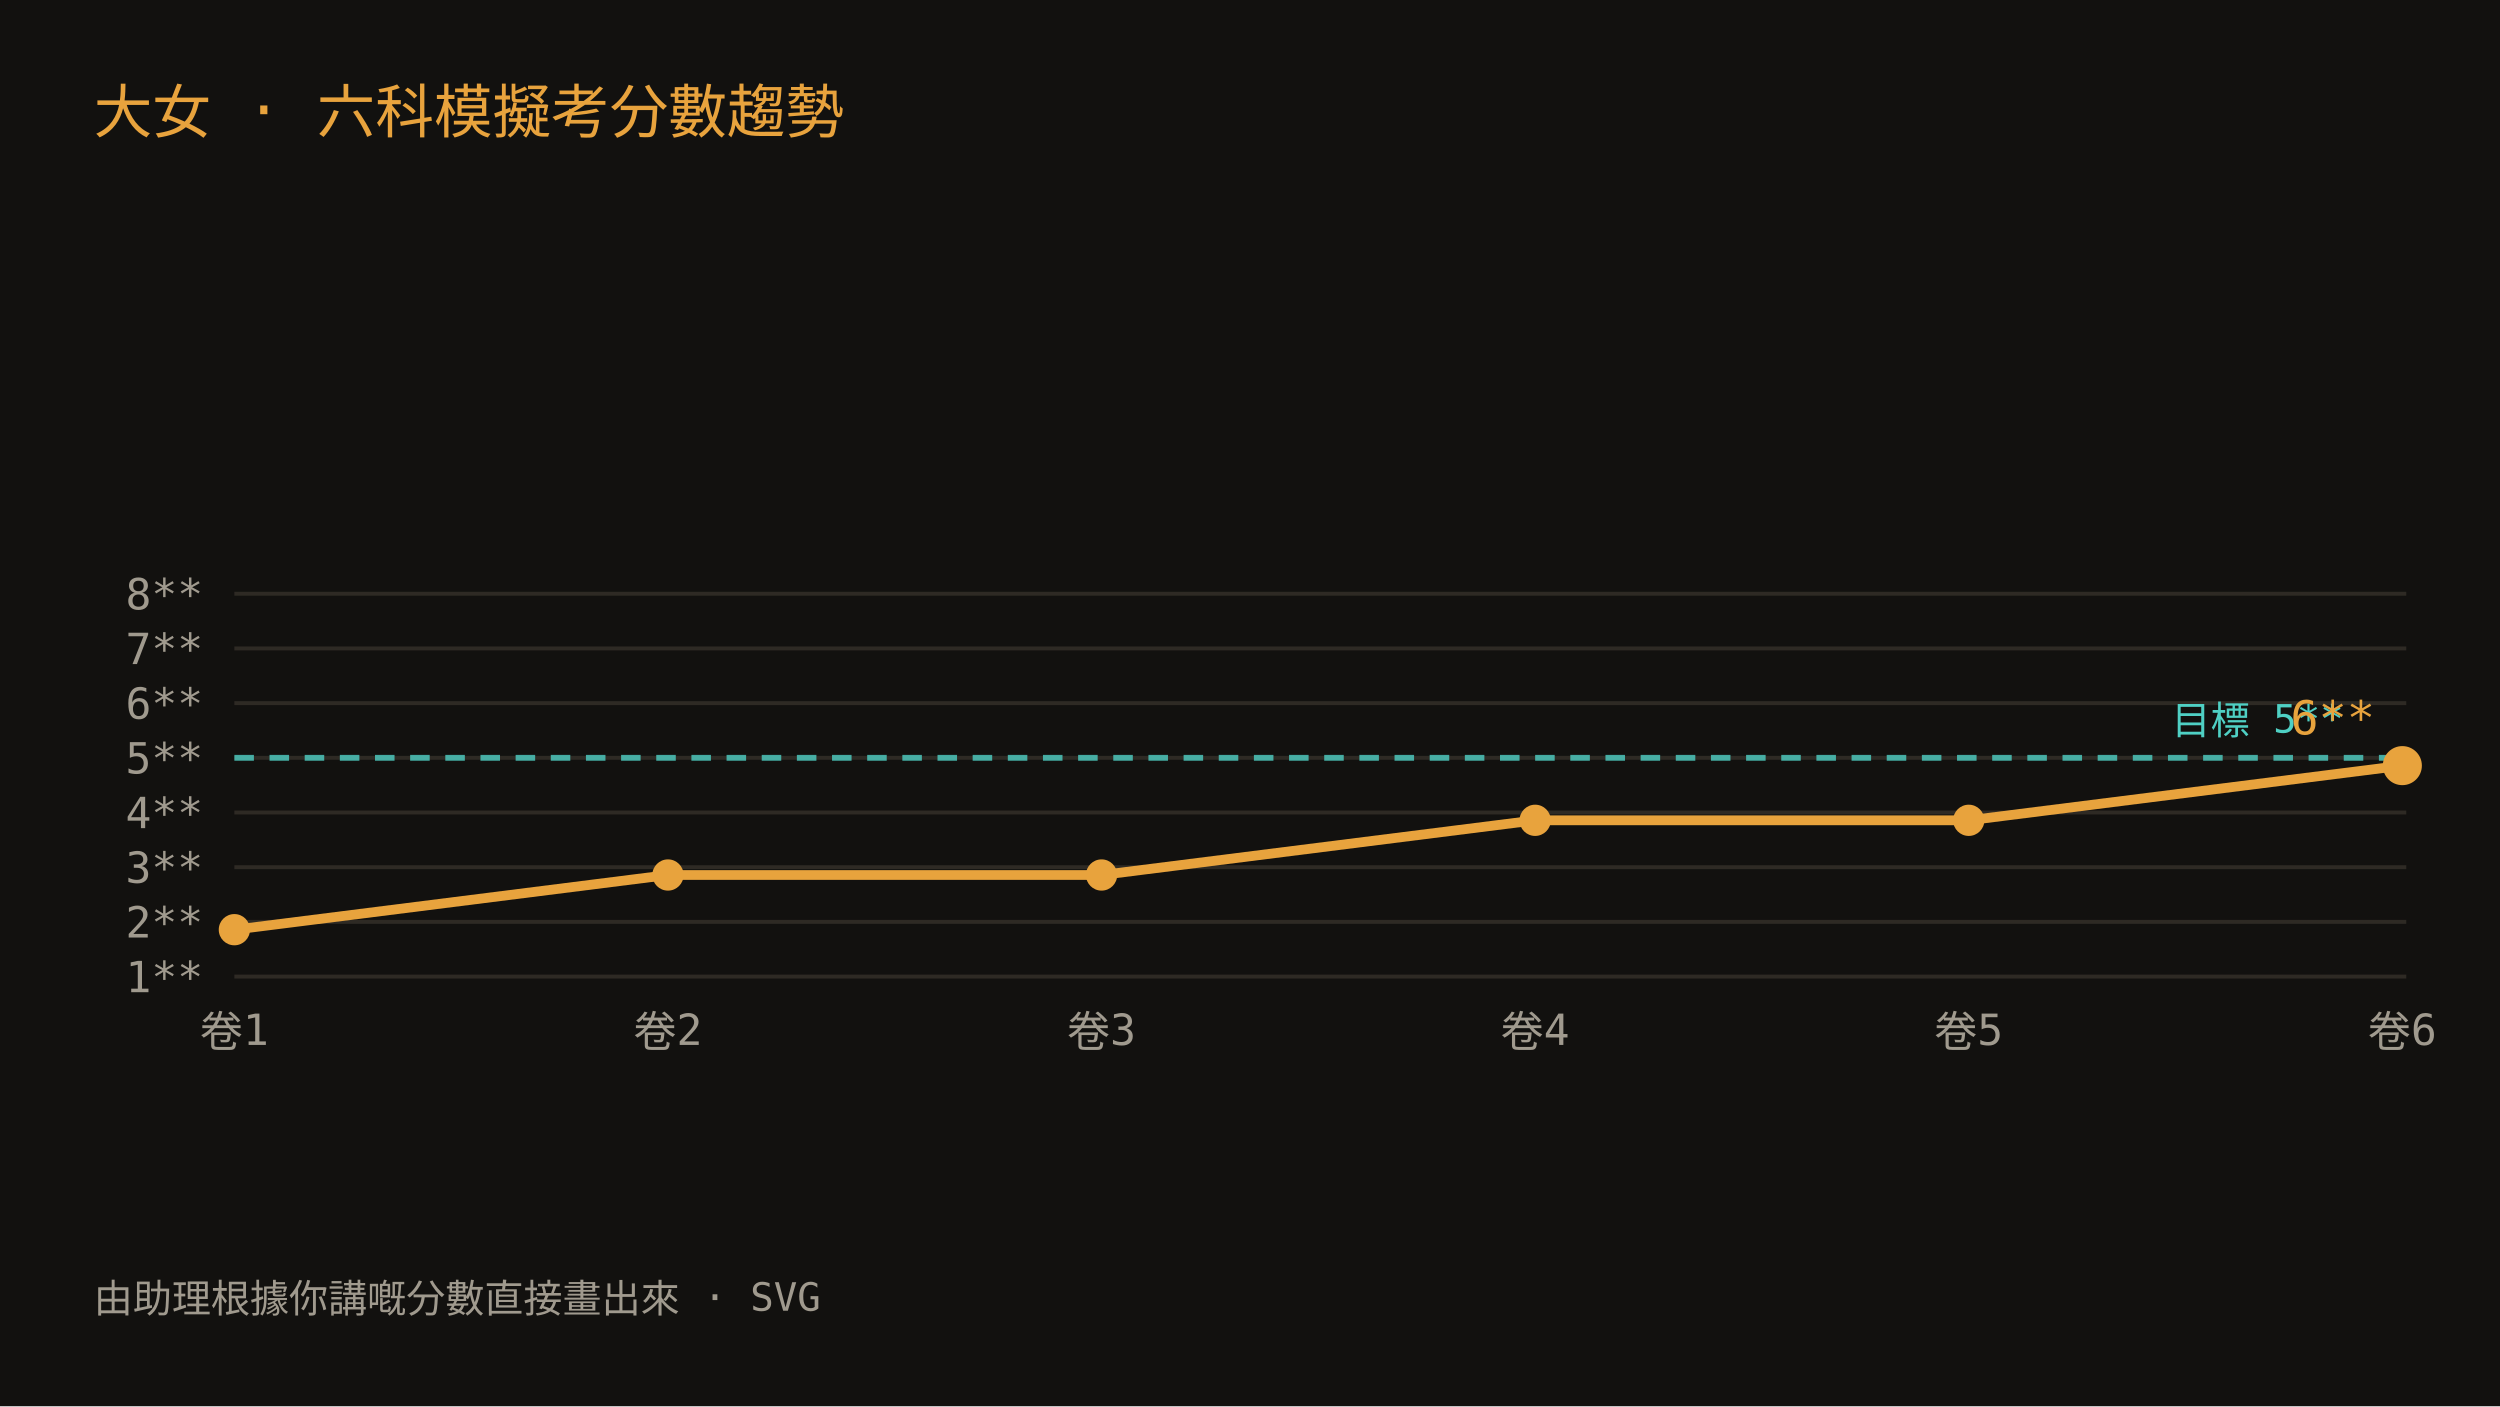
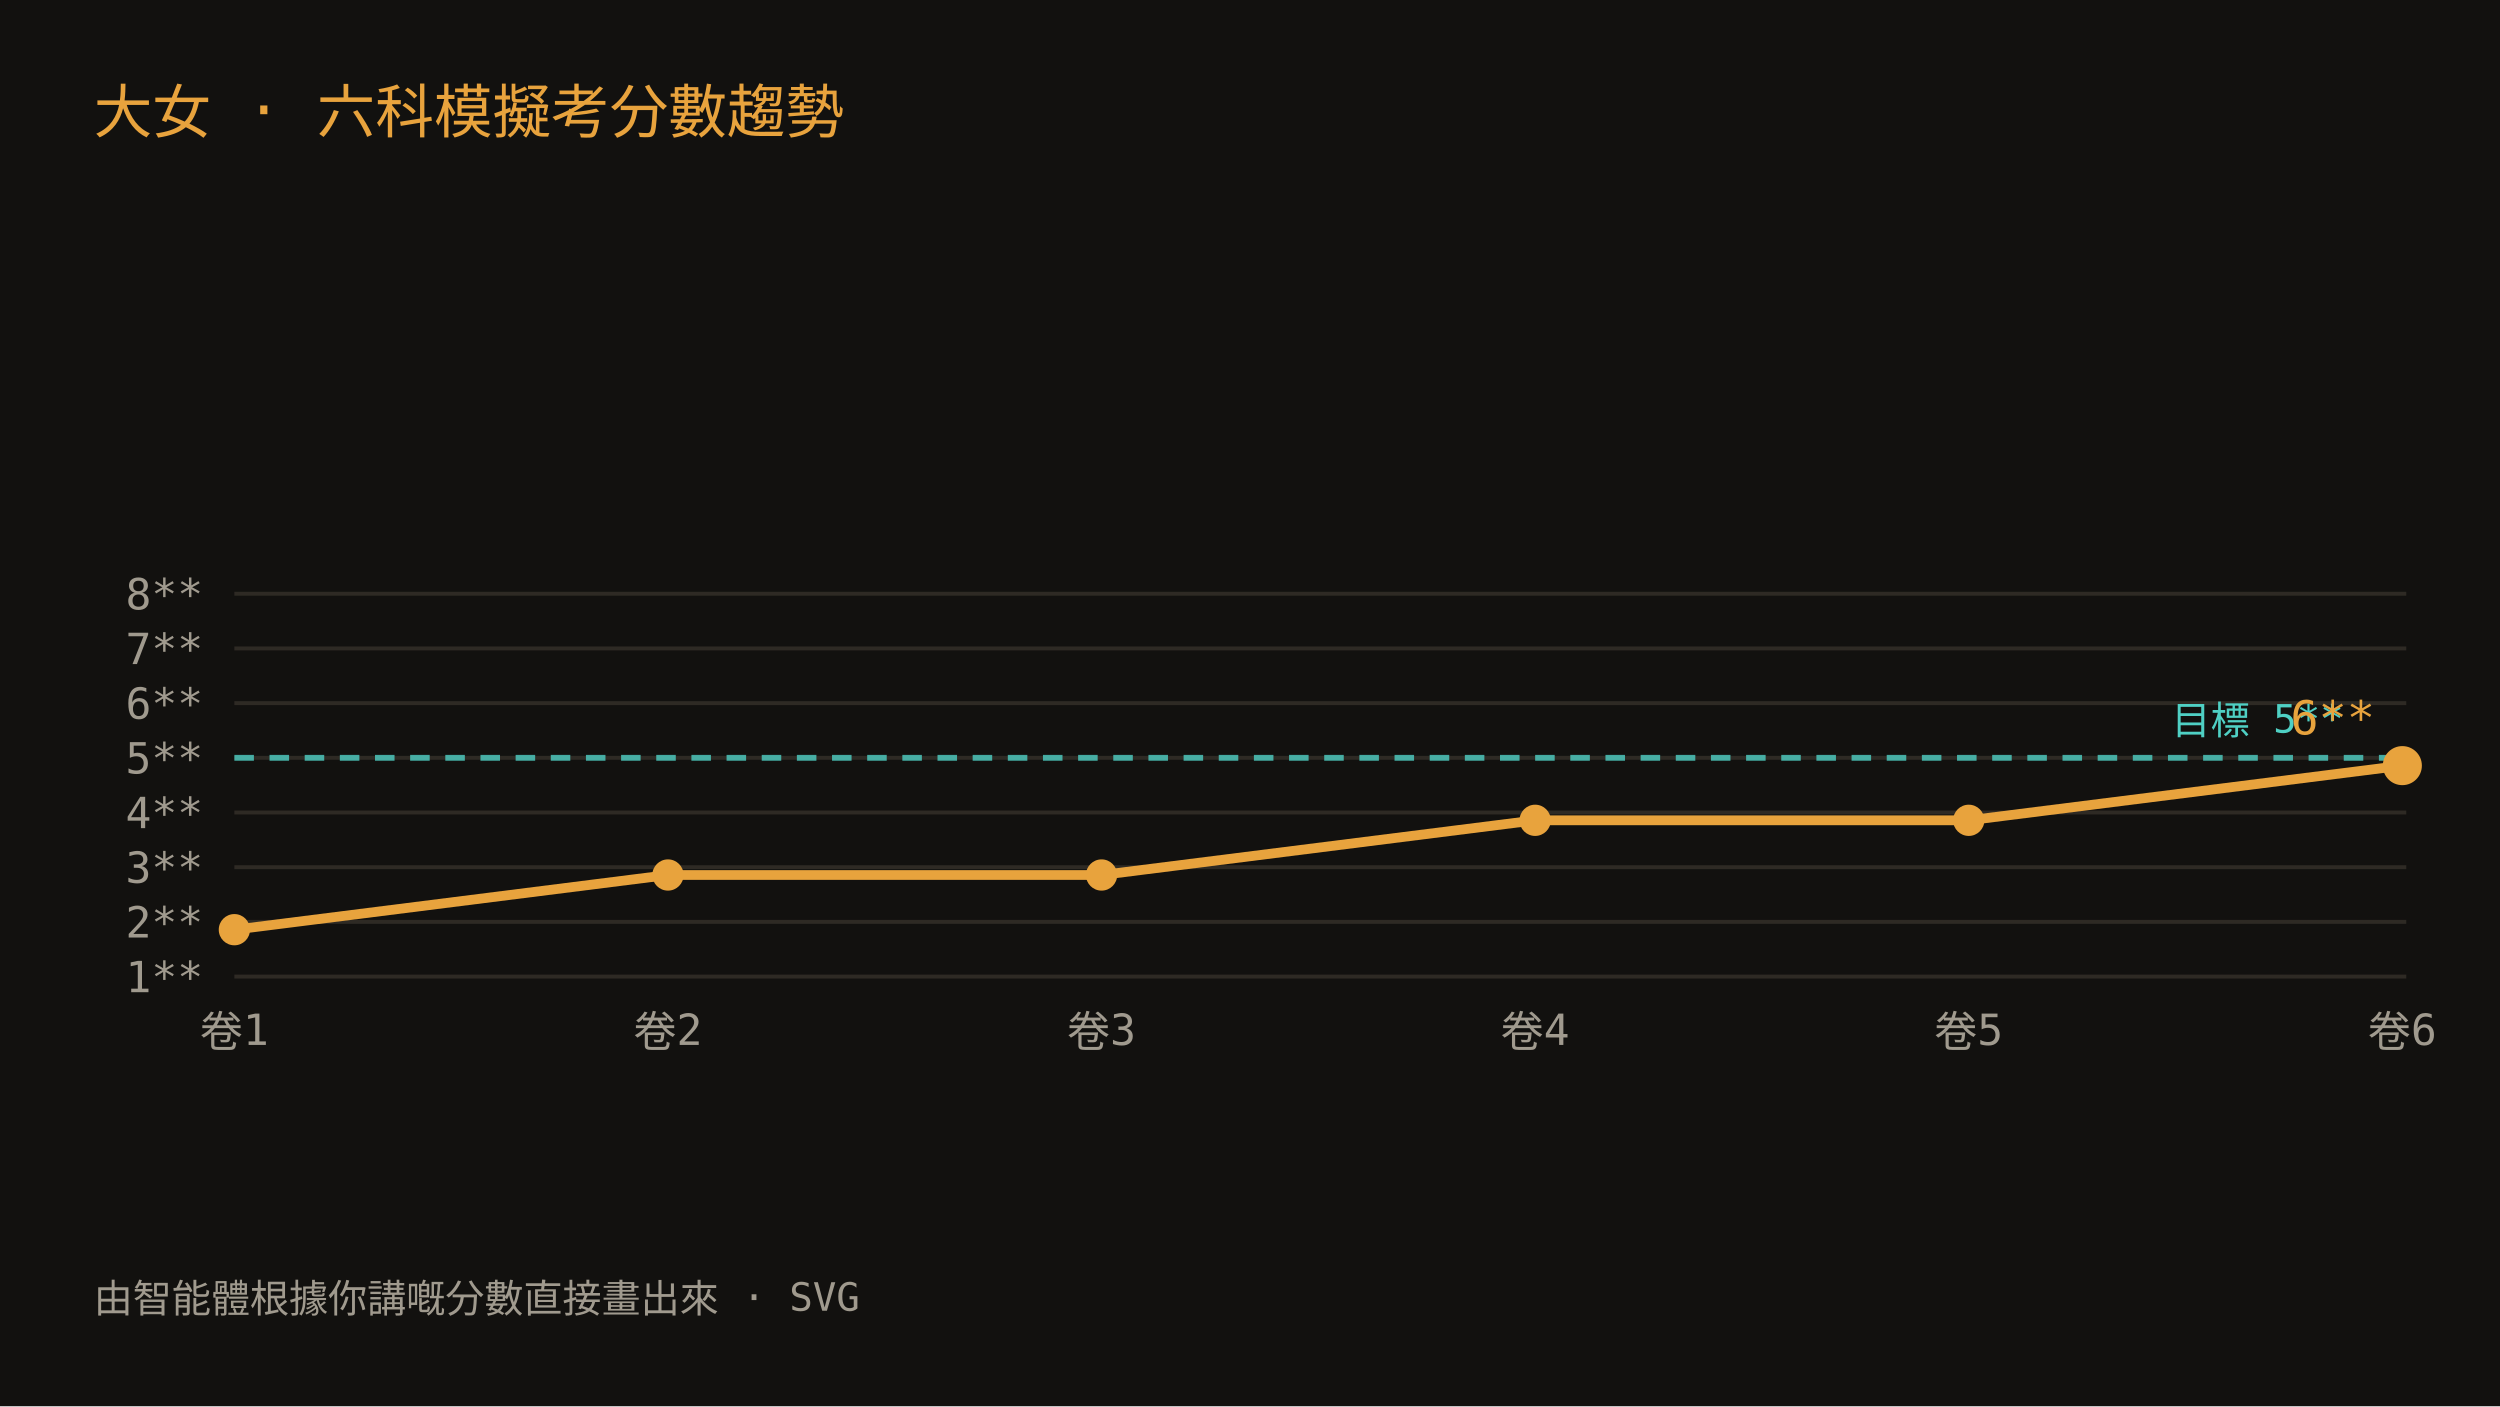
<svg xmlns="http://www.w3.org/2000/svg" viewBox="0 0 640 360" width="640" height="360" font-family="ui-monospace, 'DejaVu Sans Mono', Menlo, monospace">
  <rect width="640" height="360" fill="#12110f" />
  <text x="24" y="34" fill="#e8a33d" font-size="15">大女 · 六科模擬考分數趨勢</text>
  <g stroke="#2e2a24" stroke-width="1">
    <line x1="60" y1="250" x2="616" y2="250" />
    <line x1="60" y1="236" x2="616" y2="236" />
    <line x1="60" y1="222" x2="616" y2="222" />
    <line x1="60" y1="208" x2="616" y2="208" />
    <line x1="60" y1="194" x2="616" y2="194" />
    <line x1="60" y1="180" x2="616" y2="180" />
    <line x1="60" y1="166" x2="616" y2="166" />
    <line x1="60" y1="152" x2="616" y2="152" />
  </g>
  <g fill="#a09a8e" font-size="11" text-anchor="middle">
    <text x="60" y="268">卷1</text>
    <text x="171" y="268">卷2</text>
    <text x="282" y="268">卷3</text>
    <text x="393" y="268">卷4</text>
    <text x="504" y="268">卷5</text>
    <text x="615" y="268">卷6</text>
  </g>
  <g fill="#a09a8e" font-size="11" text-anchor="end">
    <text x="52" y="254">1**</text>
    <text x="52" y="240">2**</text>
    <text x="52" y="226">3**</text>
    <text x="52" y="212">4**</text>
    <text x="52" y="198">5**</text>
    <text x="52" y="184">6**</text>
    <text x="52" y="170">7**</text>
    <text x="52" y="156">8**</text>
  </g>
  <line x1="60" y1="194" x2="616" y2="194" stroke="#4fd0c4" stroke-width="1.5" stroke-dasharray="5 4" opacity="0.8" />
  <text x="600" y="188" fill="#4fd0c4" font-size="10" text-anchor="end">目標 5**</text>
  <polyline fill="none" stroke="#e8a33d" stroke-width="2.5" stroke-linejoin="round" stroke-linecap="round" points="60,238 171,224 282,224 393,210 504,210 615,196" />
  <g fill="#e8a33d">
    <circle cx="60" cy="238" r="4" />
    <circle cx="171" cy="224" r="4" />
    <circle cx="282" cy="224" r="4" />
    <circle cx="393" cy="210" r="4" />
    <circle cx="504" cy="210" r="4" />
    <circle cx="615" cy="196" r="5" />
  </g>
  <text x="608" y="188" fill="#e8a33d" font-size="12" text-anchor="end">6**</text>
-   <text x="24" y="336" fill="#a09a8e" font-size="10">由助理根據你講嘅分數直接畫出來 · SVG</text>
+   <text x="24" y="336" fill="#a09a8e" font-size="10">由智能體根據你講嘅分數直接畫出來 · SVG</text>
</svg>
